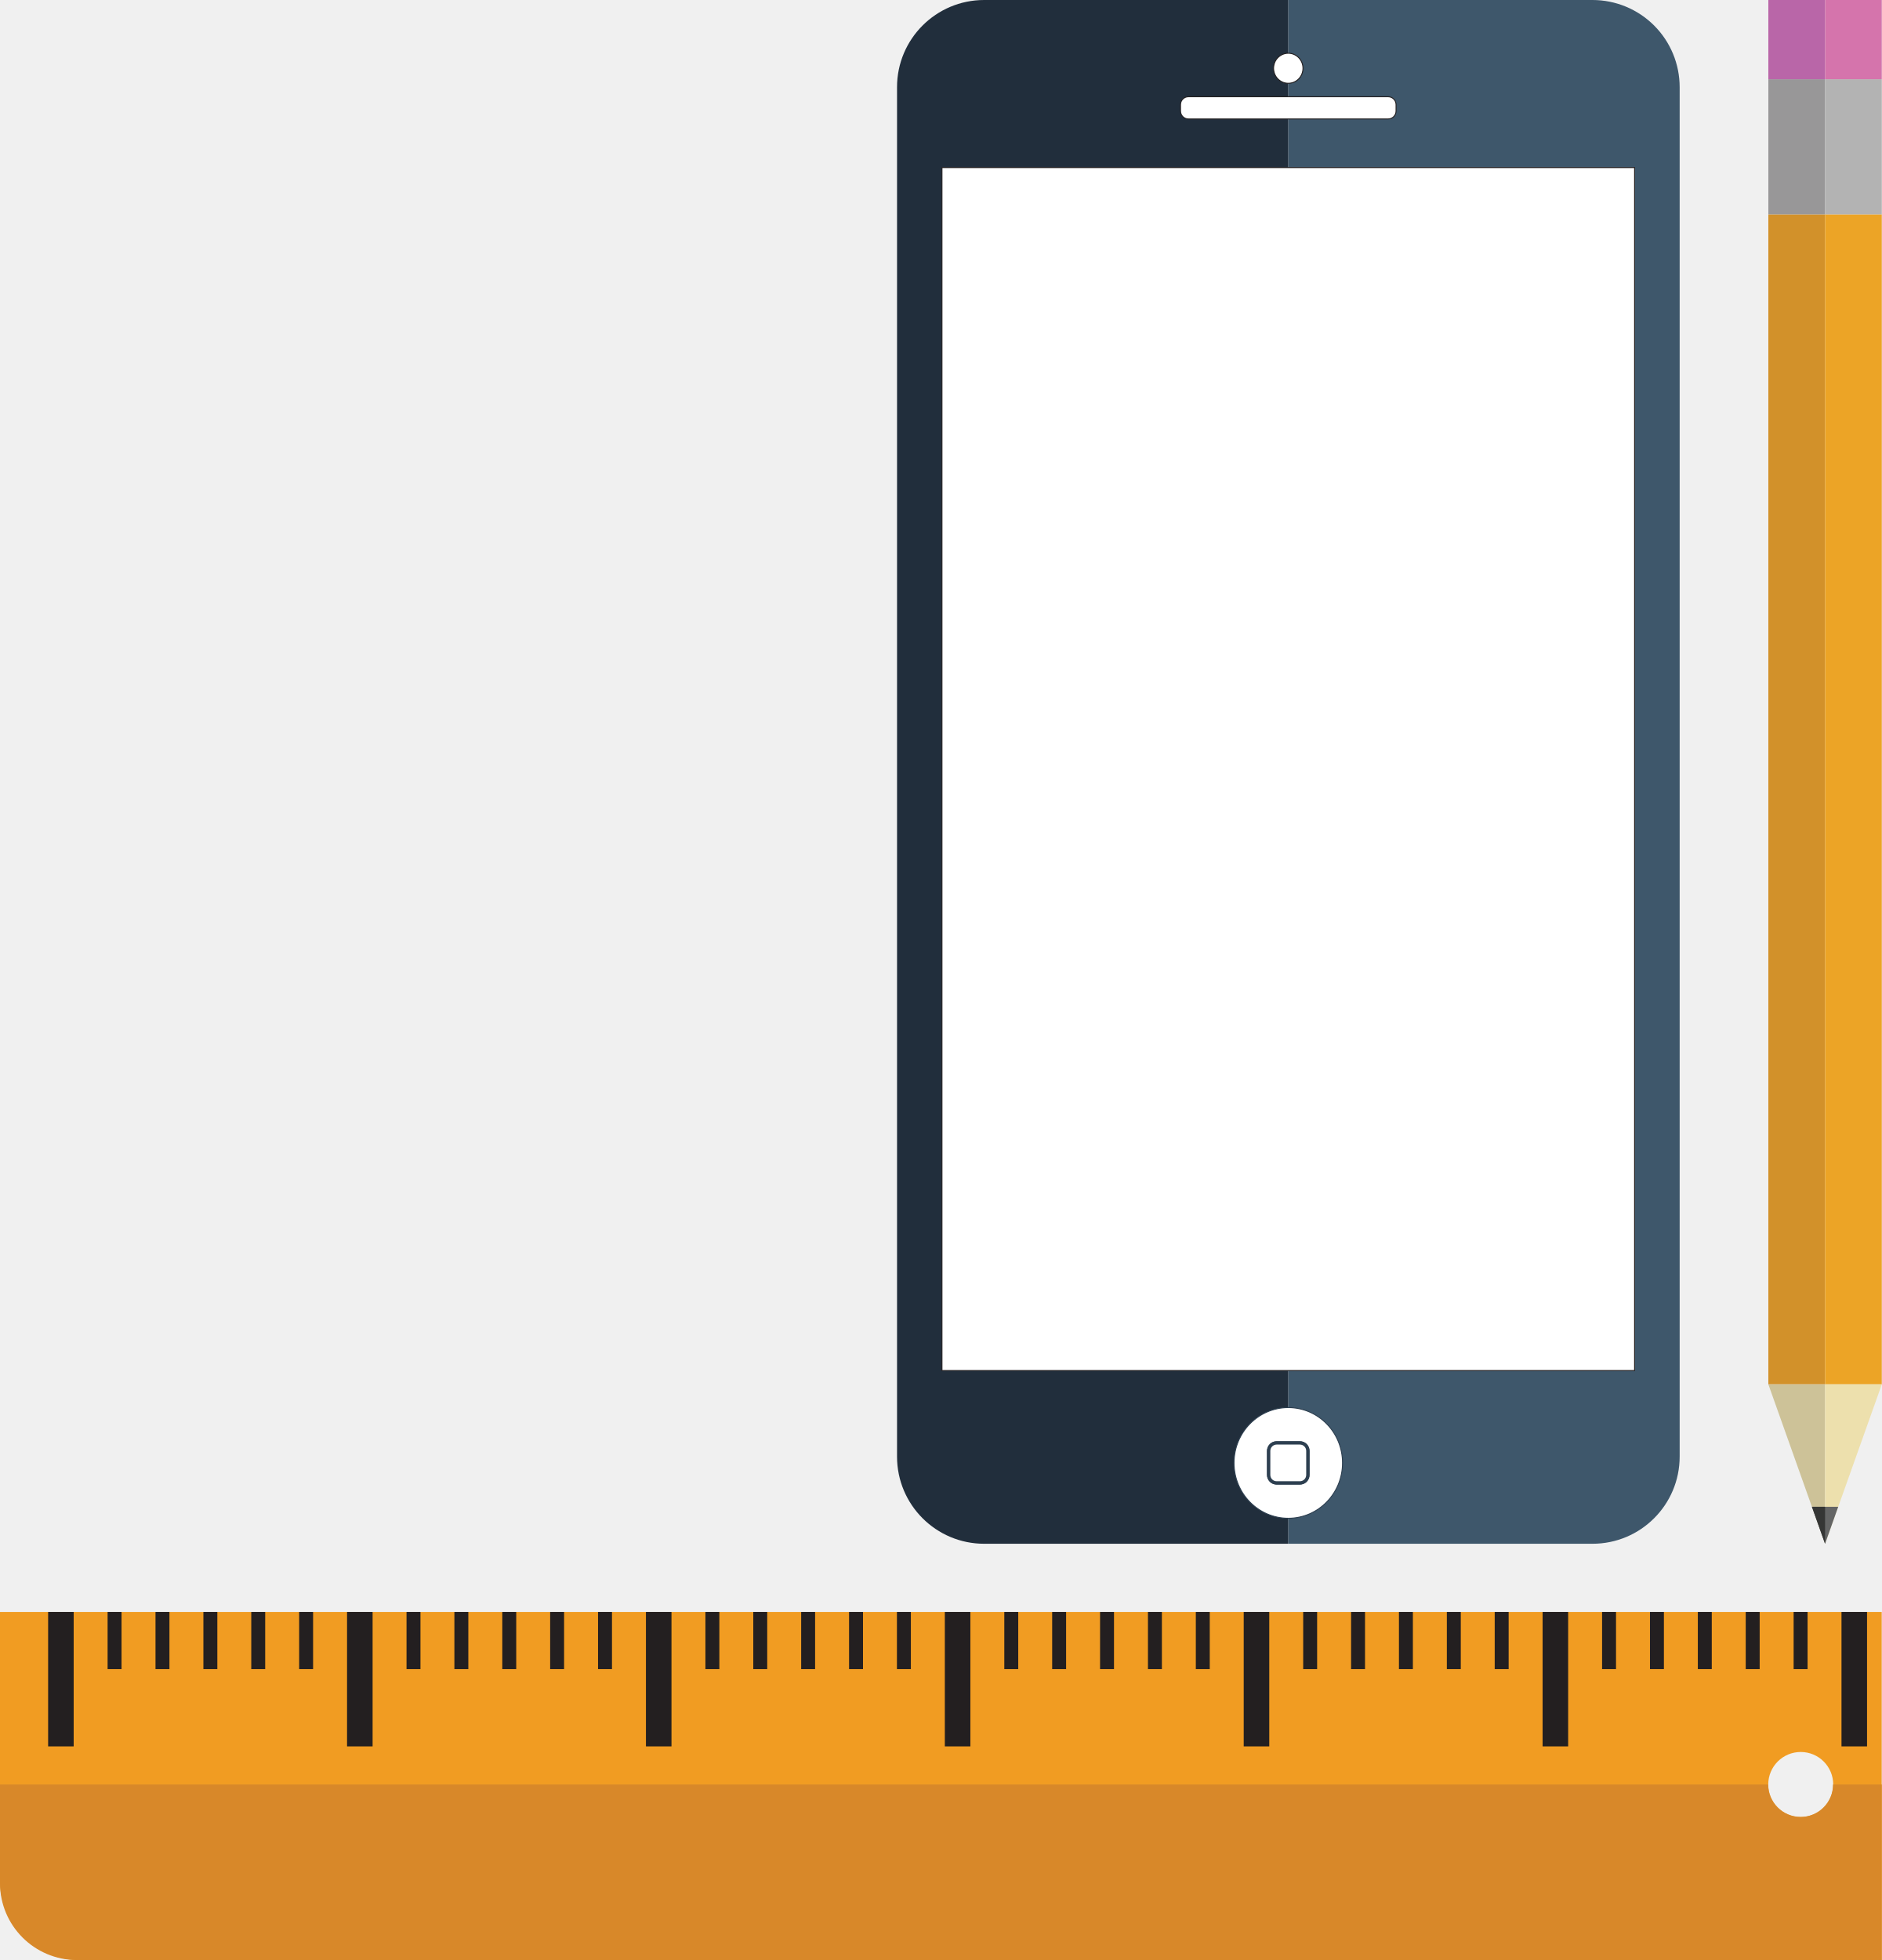
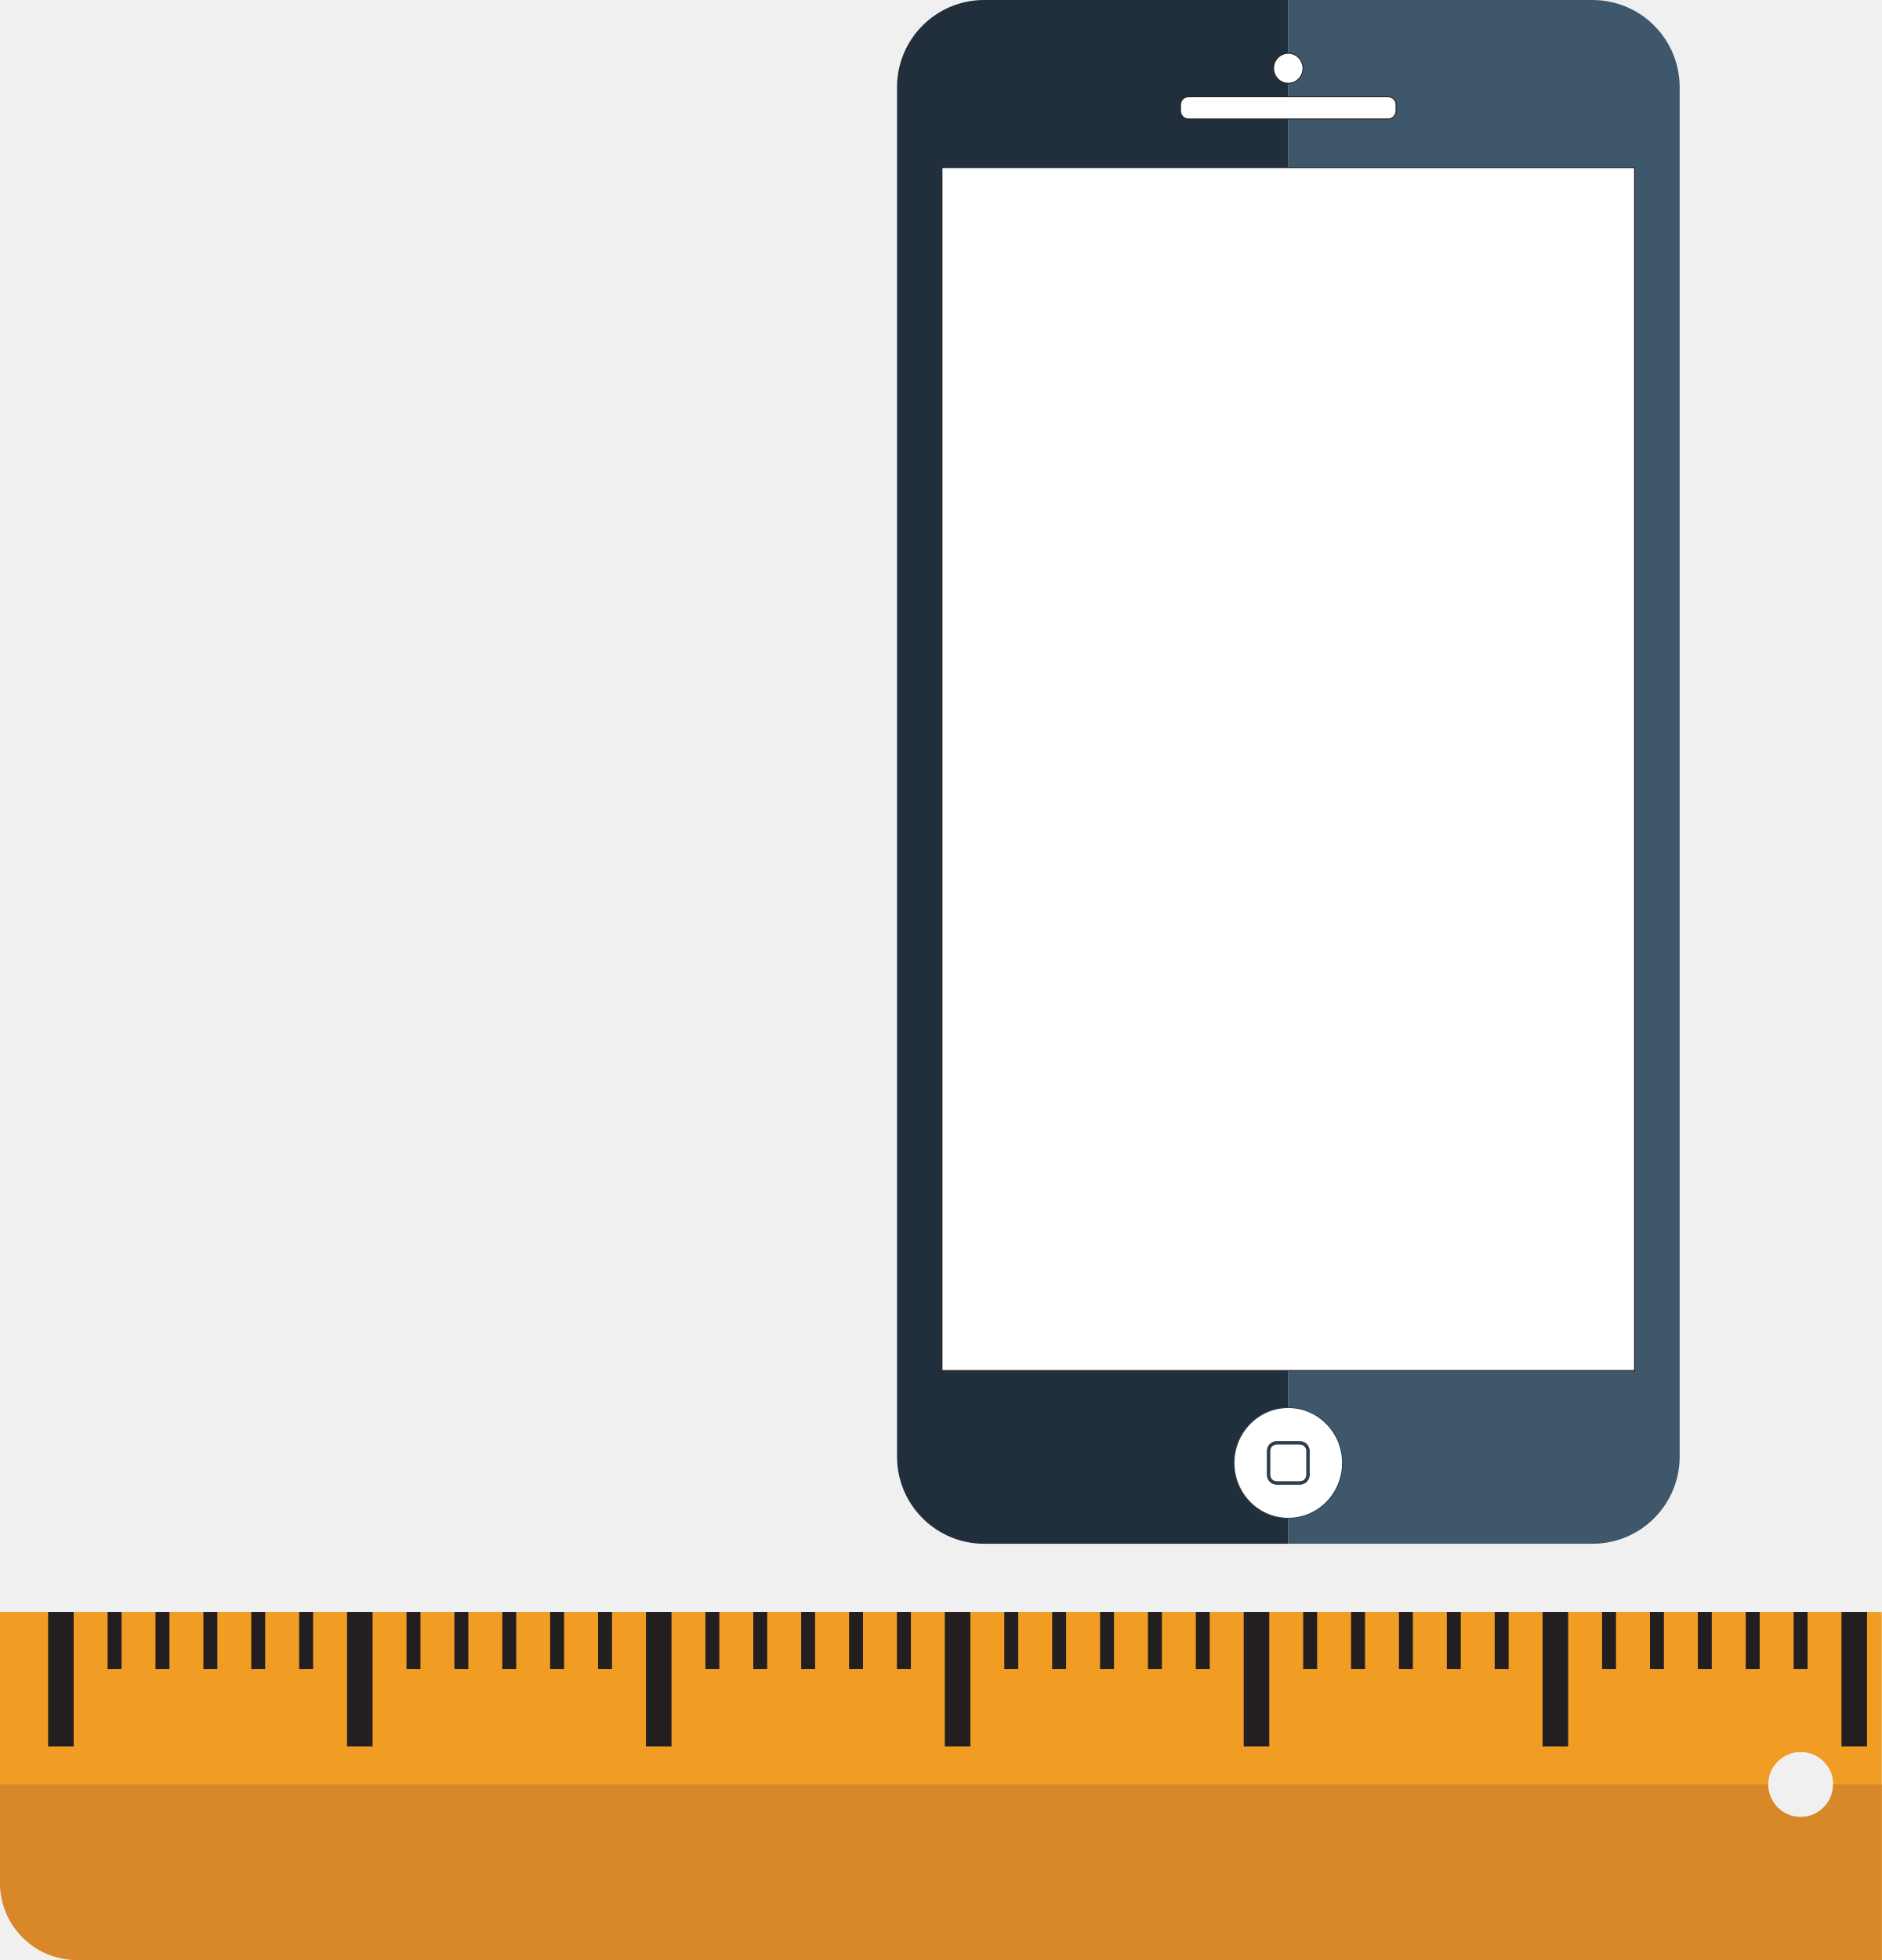
<svg xmlns="http://www.w3.org/2000/svg" id="Layer_1" data-name="Layer 1" viewBox="0 0 559.08 582.2">
  <defs>
-     <style>.cls-1{fill:#212e3c;}.cls-2{fill:#3e576b;}.cls-3,.cls-4,.cls-5{fill:#fff;stroke-miterlimit:10;}.cls-3,.cls-4{stroke:#2d3f50;}.cls-3,.cls-5{stroke-width:0.28px;}.cls-4{stroke-width:0.99px;}.cls-5{stroke:#231f20;}.cls-6{fill:#d2912a;}.cls-7{fill:#eca426;}.cls-8{fill:#989798;}.cls-9{fill:#b3b3b3;}.cls-10{fill:#b966a8;}.cls-11{fill:#d574ac;}.cls-12{fill:#cdc298;}.cls-13{fill:#ede0ad;}.cls-14{fill:#646565;}.cls-15{fill:#353635;}.cls-16{fill:#f19c22;}.cls-17{fill:#231f20;}.cls-18{fill:#d88829;}</style>
+     <style>.cls-1{fill:#212e3c;}.cls-2{fill:#3e576b;}.cls-3,.cls-4,.cls-5{fill:#fff;stroke-miterlimit:10;}.cls-3,.cls-4{stroke:#2d3f50;}.cls-3,.cls-5{stroke-width:0.28px;}.cls-4{stroke-width:0.99px;}.cls-5{stroke:#231f20;}.cls-6{fill:#f19c22;}.cls-7{fill:#231f20;}.cls-8{fill:#d88829;}</style>
  </defs>
  <path class="cls-1" d="M1422,428.05h-90.37a25.89,25.89,0,0,0-25.89,25.89V860.72a25.89,25.89,0,0,0,25.89,25.89H1422V428.05Z" transform="translate(-1039.23 -428.05)" />
  <path class="cls-2" d="M1512.35,428.05H1422V886.61h90.37a25.89,25.89,0,0,0,25.89-25.89V453.95A25.89,25.89,0,0,0,1512.35,428.05Z" transform="translate(-1039.23 -428.05)" />
  <ellipse class="cls-3" cx="382.75" cy="434.55" rx="16.12" ry="16.44" />
-   <path class="cls-4" d="M379.29,428.6h6.91a2.37,2.37,0,0,1,2.37,2.37v7.14a2.38,2.38,0,0,1-2.37,2.38h-6.91a2.38,2.38,0,0,1-2.37-2.37V431A2.38,2.38,0,0,1,379.29,428.6Z" />
+   <rect class="cls-4" x="376.92" y="428.6" width="11.66" height="11.89" rx="2.38" ry="2.38" />
  <rect class="cls-5" x="350.73" y="28.74" width="64.04" height="6.59" rx="2.35" ry="2.35" />
  <ellipse class="cls-5" cx="382.75" cy="20.28" rx="4.37" ry="4.46" />
  <rect class="cls-5" x="279.86" y="49.78" width="205.78" height="357.32" />
-   <path class="cls-4" d="M379.29,428.6h6.91a2.37,2.37,0,0,1,2.37,2.37v7.14a2.38,2.38,0,0,1-2.37,2.38h-6.91a2.38,2.38,0,0,1-2.37-2.37V431A2.38,2.38,0,0,1,379.29,428.6Z" />
-   <rect class="cls-6" x="525.38" y="63.67" width="16.85" height="347.53" />
-   <rect class="cls-7" x="542.23" y="63.67" width="16.85" height="347.53" />
-   <rect class="cls-8" x="525.38" y="23.54" width="16.85" height="40.13" />
-   <rect class="cls-9" x="542.23" y="23.54" width="16.85" height="40.13" />
-   <rect class="cls-10" x="525.38" width="16.85" height="23.54" />
-   <rect class="cls-11" x="542.23" width="16.85" height="23.54" />
-   <polygon class="cls-12" points="525.38 411.2 542.23 458.56 542.23 411.2 525.38 411.2" />
-   <polygon class="cls-13" points="559.09 411.2 542.23 458.56 542.23 411.2 559.09 411.2" />
-   <polygon class="cls-14" points="538.33 447.58 546.13 447.58 542.23 458.56 538.33 447.58" />
-   <polygon class="cls-15" points="542.23 447.58 542.23 458.56 538.33 447.58 542.23 447.58" />
-   <path class="cls-16" d="M1039.23,906.86v79.85a23.54,23.54,0,0,0,23.54,23.54h535.52V906.86H1039.23Zm535,60.9a9.65,9.65,0,1,1,9.65-9.65A9.65,9.65,0,0,1,1574.19,967.77Z" transform="translate(-1039.23 -428.05)" />
-   <rect class="cls-17" x="14.3" y="478.81" width="7.59" height="39.94" />
-   <rect class="cls-17" x="31.97" y="478.81" width="4.14" height="16.99" />
-   <rect class="cls-17" x="46.2" y="478.81" width="4.14" height="16.99" />
-   <rect class="cls-17" x="60.43" y="478.81" width="4.14" height="16.99" />
-   <rect class="cls-17" x="74.65" y="478.81" width="4.14" height="16.99" />
-   <rect class="cls-17" x="88.88" y="478.81" width="4.14" height="16.99" />
-   <rect class="cls-17" x="103.11" y="478.81" width="7.59" height="39.94" />
-   <rect class="cls-17" x="120.78" y="478.81" width="4.14" height="16.99" />
-   <rect class="cls-17" x="135" y="478.81" width="4.14" height="16.99" />
-   <rect class="cls-17" x="149.23" y="478.81" width="4.14" height="16.99" />
-   <rect class="cls-17" x="163.45" y="478.81" width="4.14" height="16.99" />
-   <rect class="cls-17" x="177.68" y="478.81" width="4.14" height="16.99" />
-   <rect class="cls-17" x="191.91" y="478.81" width="7.59" height="39.94" />
-   <rect class="cls-17" x="209.58" y="478.81" width="4.14" height="16.99" />
-   <rect class="cls-17" x="223.8" y="478.81" width="4.14" height="16.99" />
-   <rect class="cls-17" x="238.03" y="478.81" width="4.14" height="16.99" />
-   <rect class="cls-17" x="252.26" y="478.81" width="4.14" height="16.99" />
-   <rect class="cls-17" x="266.48" y="478.81" width="4.14" height="16.99" />
-   <rect class="cls-17" x="280.71" y="478.81" width="7.59" height="39.94" />
-   <rect class="cls-17" x="298.38" y="478.81" width="4.14" height="16.99" />
-   <rect class="cls-17" x="312.6" y="478.81" width="4.14" height="16.99" />
-   <rect class="cls-17" x="326.83" y="478.81" width="4.14" height="16.99" />
-   <rect class="cls-17" x="341.06" y="478.81" width="4.14" height="16.99" />
-   <rect class="cls-17" x="355.28" y="478.81" width="4.14" height="16.99" />
-   <rect class="cls-17" x="369.51" y="478.81" width="7.59" height="39.94" />
-   <rect class="cls-17" x="387.18" y="478.81" width="4.14" height="16.99" />
-   <rect class="cls-17" x="401.41" y="478.81" width="4.14" height="16.99" />
-   <rect class="cls-17" x="415.63" y="478.81" width="4.14" height="16.99" />
-   <rect class="cls-17" x="429.86" y="478.81" width="4.14" height="16.99" />
-   <rect class="cls-17" x="444.08" y="478.81" width="4.14" height="16.99" />
-   <rect class="cls-17" x="458.31" y="478.81" width="7.59" height="39.94" />
-   <rect class="cls-17" x="475.98" y="478.81" width="4.14" height="16.99" />
-   <rect class="cls-17" x="490.21" y="478.81" width="4.14" height="16.99" />
-   <rect class="cls-17" x="504.43" y="478.81" width="4.14" height="16.99" />
-   <rect class="cls-17" x="518.66" y="478.81" width="4.14" height="16.99" />
-   <rect class="cls-17" x="532.89" y="478.81" width="4.14" height="16.99" />
-   <rect class="cls-17" x="547.11" y="478.81" width="7.59" height="39.94" />
-   <path class="cls-18" d="M1586.34,958.12h-2.51a9.65,9.65,0,1,1-19.3,0H1039.23v29.29a22.85,22.85,0,0,0,22.85,22.85h536.24V958.12h-12Z" transform="translate(-1039.23 -428.05)" />
+   <rect class="cls-4" x="376.92" y="428.6" width="11.66" height="11.89" rx="2.38" ry="2.38" />
+   <path class="cls-6" d="M1039.23,906.86v79.85a23.54,23.54,0,0,0,23.54,23.54h535.52V906.86H1039.23Zm535,60.9a9.65,9.65,0,1,1,9.65-9.65A9.65,9.65,0,0,1,1574.19,967.77Z" transform="translate(-1039.23 -428.05)" />
+   <rect class="cls-7" x="14.3" y="478.81" width="7.59" height="39.94" />
+   <rect class="cls-7" x="31.97" y="478.81" width="4.14" height="16.99" />
+   <rect class="cls-7" x="46.2" y="478.81" width="4.14" height="16.99" />
+   <rect class="cls-7" x="60.43" y="478.81" width="4.14" height="16.99" />
+   <rect class="cls-7" x="74.65" y="478.81" width="4.14" height="16.99" />
+   <rect class="cls-7" x="88.88" y="478.81" width="4.14" height="16.99" />
+   <rect class="cls-7" x="103.11" y="478.81" width="7.59" height="39.94" />
+   <rect class="cls-7" x="120.78" y="478.81" width="4.14" height="16.99" />
+   <rect class="cls-7" x="135" y="478.81" width="4.14" height="16.99" />
+   <rect class="cls-7" x="149.23" y="478.81" width="4.14" height="16.99" />
+   <rect class="cls-7" x="163.45" y="478.81" width="4.14" height="16.99" />
+   <rect class="cls-7" x="177.68" y="478.81" width="4.14" height="16.99" />
+   <rect class="cls-7" x="191.91" y="478.81" width="7.59" height="39.94" />
+   <rect class="cls-7" x="209.58" y="478.81" width="4.14" height="16.99" />
+   <rect class="cls-7" x="223.8" y="478.81" width="4.14" height="16.99" />
+   <rect class="cls-7" x="238.03" y="478.81" width="4.14" height="16.99" />
+   <rect class="cls-7" x="252.26" y="478.81" width="4.14" height="16.99" />
+   <rect class="cls-7" x="266.48" y="478.81" width="4.14" height="16.99" />
+   <rect class="cls-7" x="280.71" y="478.81" width="7.59" height="39.94" />
+   <rect class="cls-7" x="298.38" y="478.81" width="4.14" height="16.99" />
+   <rect class="cls-7" x="312.6" y="478.81" width="4.14" height="16.99" />
+   <rect class="cls-7" x="326.83" y="478.81" width="4.14" height="16.99" />
+   <rect class="cls-7" x="341.06" y="478.81" width="4.14" height="16.99" />
+   <rect class="cls-7" x="355.28" y="478.81" width="4.14" height="16.99" />
+   <rect class="cls-7" x="369.51" y="478.81" width="7.59" height="39.94" />
+   <rect class="cls-7" x="387.18" y="478.81" width="4.14" height="16.99" />
+   <rect class="cls-7" x="401.41" y="478.81" width="4.14" height="16.99" />
+   <rect class="cls-7" x="415.63" y="478.81" width="4.14" height="16.99" />
+   <rect class="cls-7" x="429.86" y="478.81" width="4.14" height="16.99" />
+   <rect class="cls-7" x="444.08" y="478.81" width="4.14" height="16.99" />
+   <rect class="cls-7" x="458.31" y="478.81" width="7.59" height="39.94" />
+   <rect class="cls-7" x="475.98" y="478.81" width="4.14" height="16.99" />
+   <rect class="cls-7" x="490.21" y="478.81" width="4.14" height="16.99" />
+   <rect class="cls-7" x="504.43" y="478.81" width="4.14" height="16.99" />
+   <rect class="cls-7" x="518.66" y="478.81" width="4.14" height="16.99" />
+   <rect class="cls-7" x="532.89" y="478.81" width="4.14" height="16.99" />
+   <rect class="cls-7" x="547.11" y="478.81" width="7.59" height="39.94" />
+   <path class="cls-8" d="M1586.34,958.12h-2.51a9.65,9.65,0,1,1-19.3,0H1039.23v29.29a22.85,22.85,0,0,0,22.85,22.85h536.24V958.12h-12Z" transform="translate(-1039.23 -428.05)" />
</svg>
